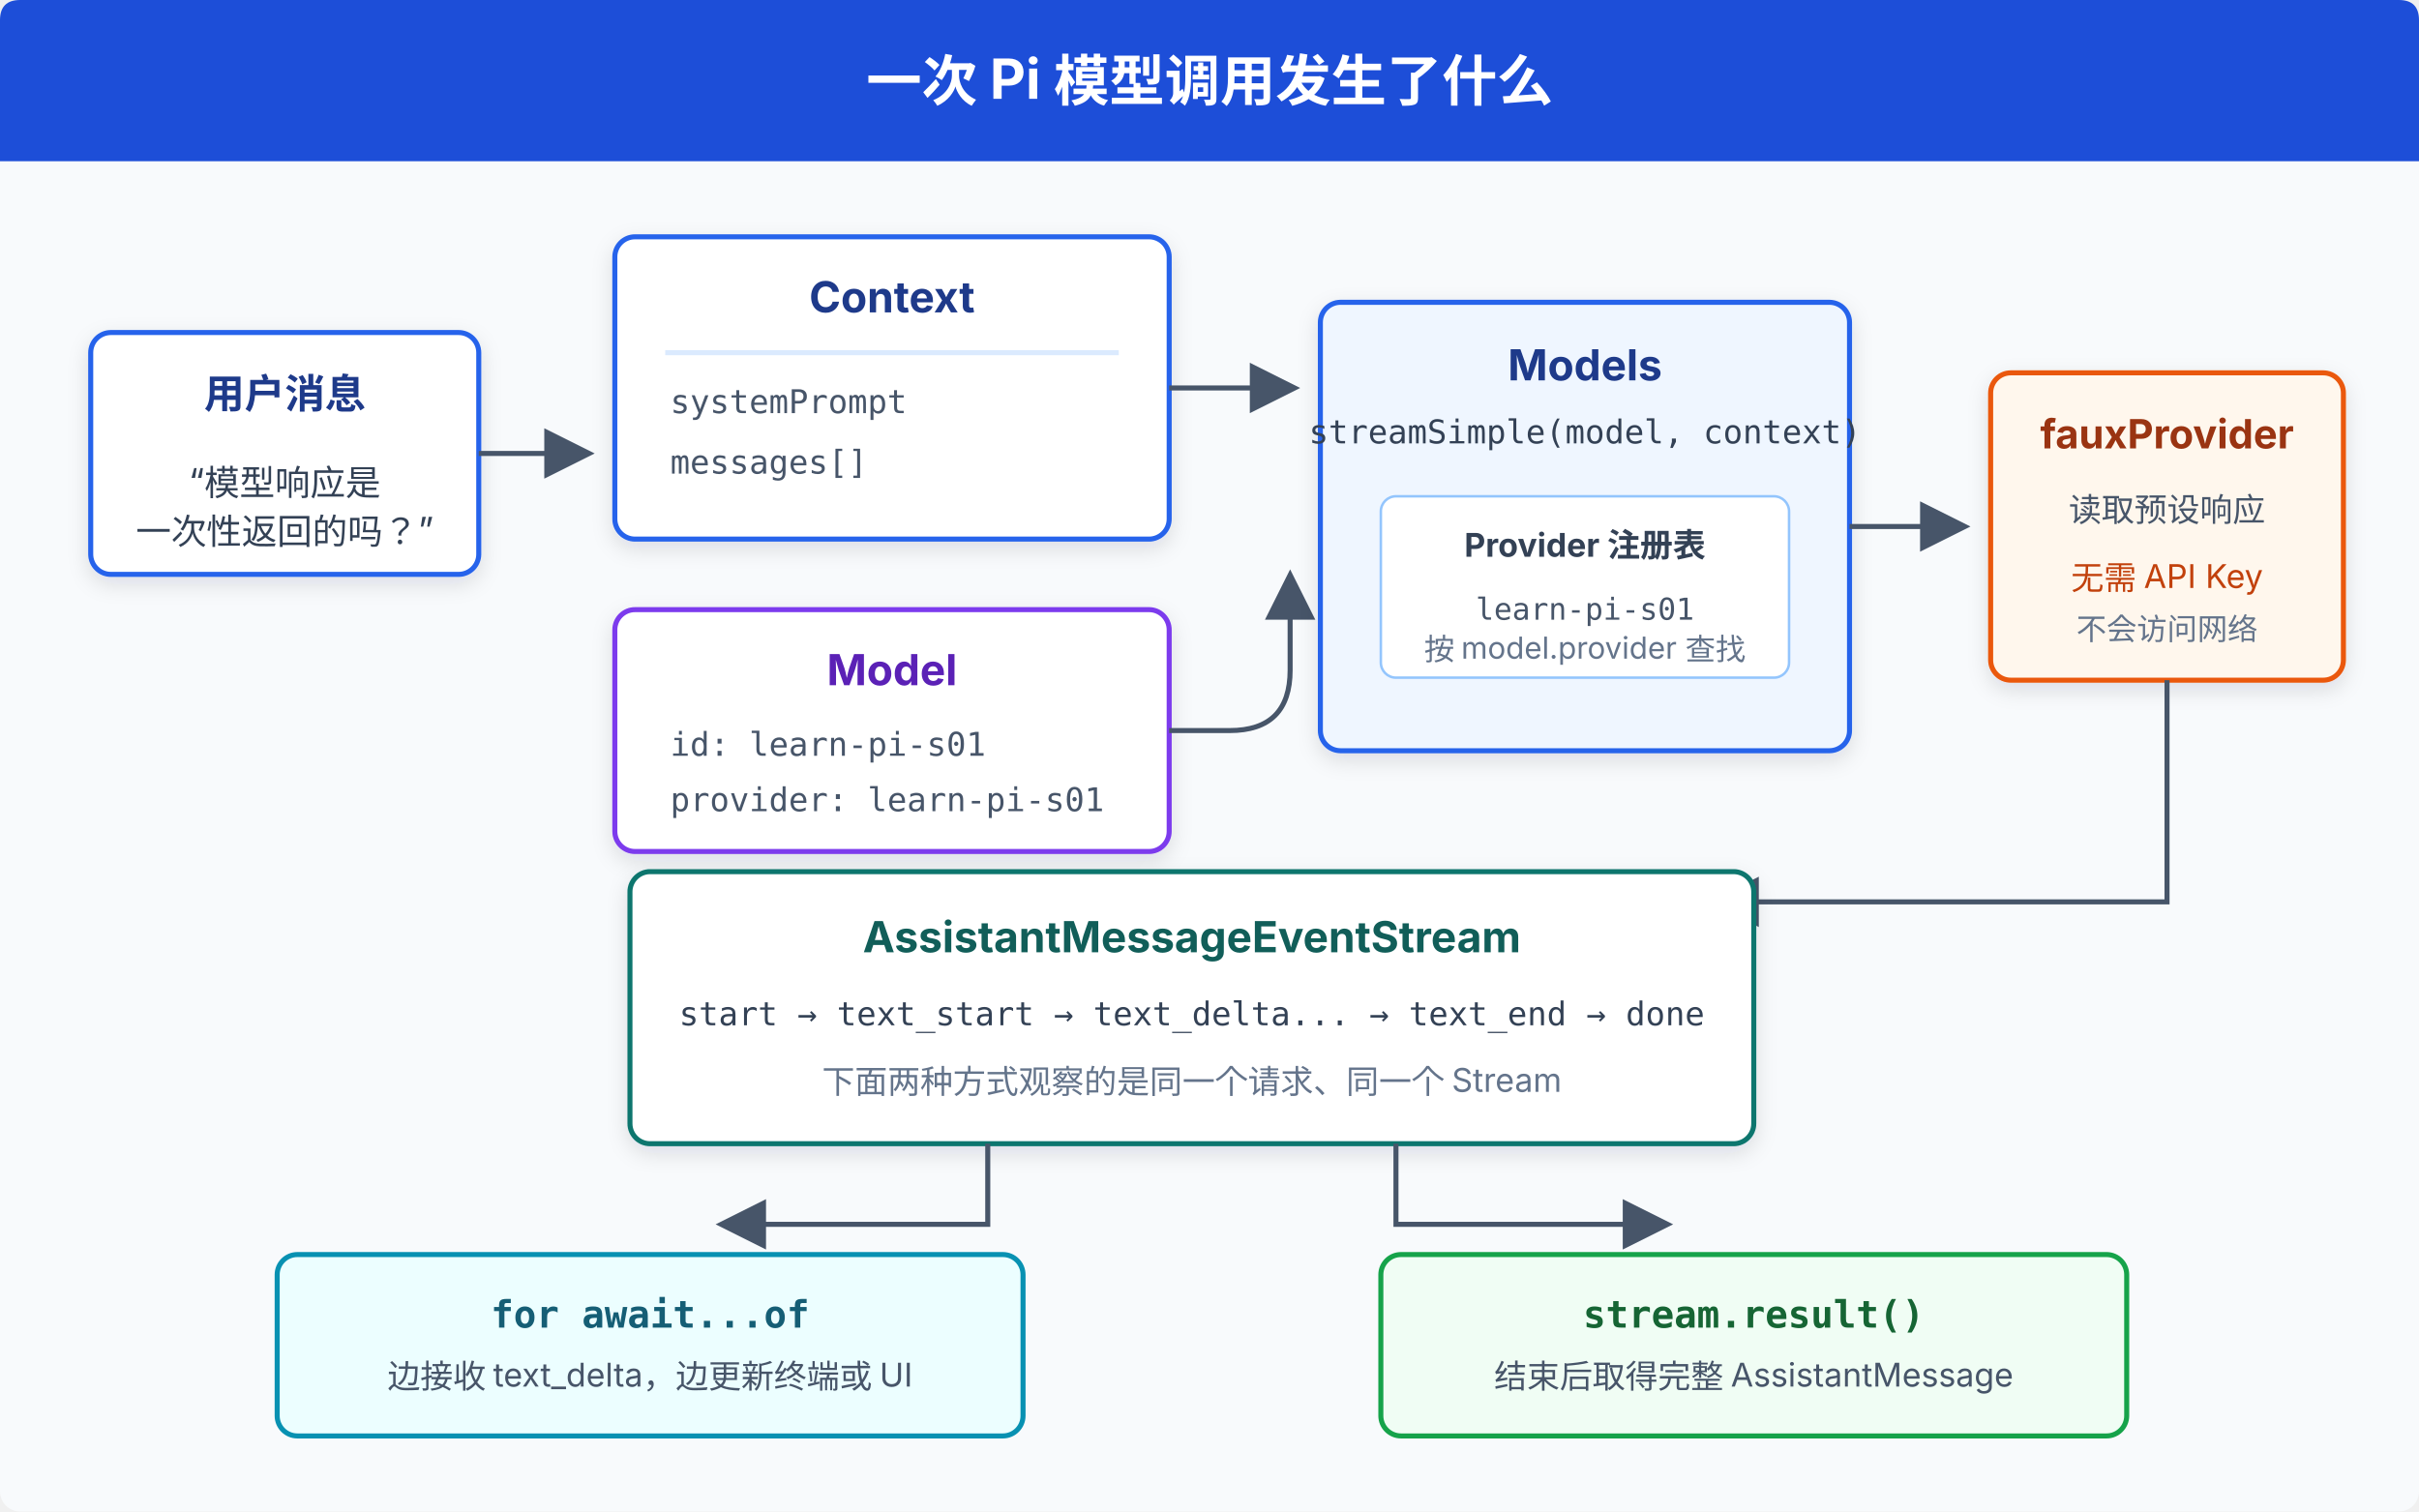
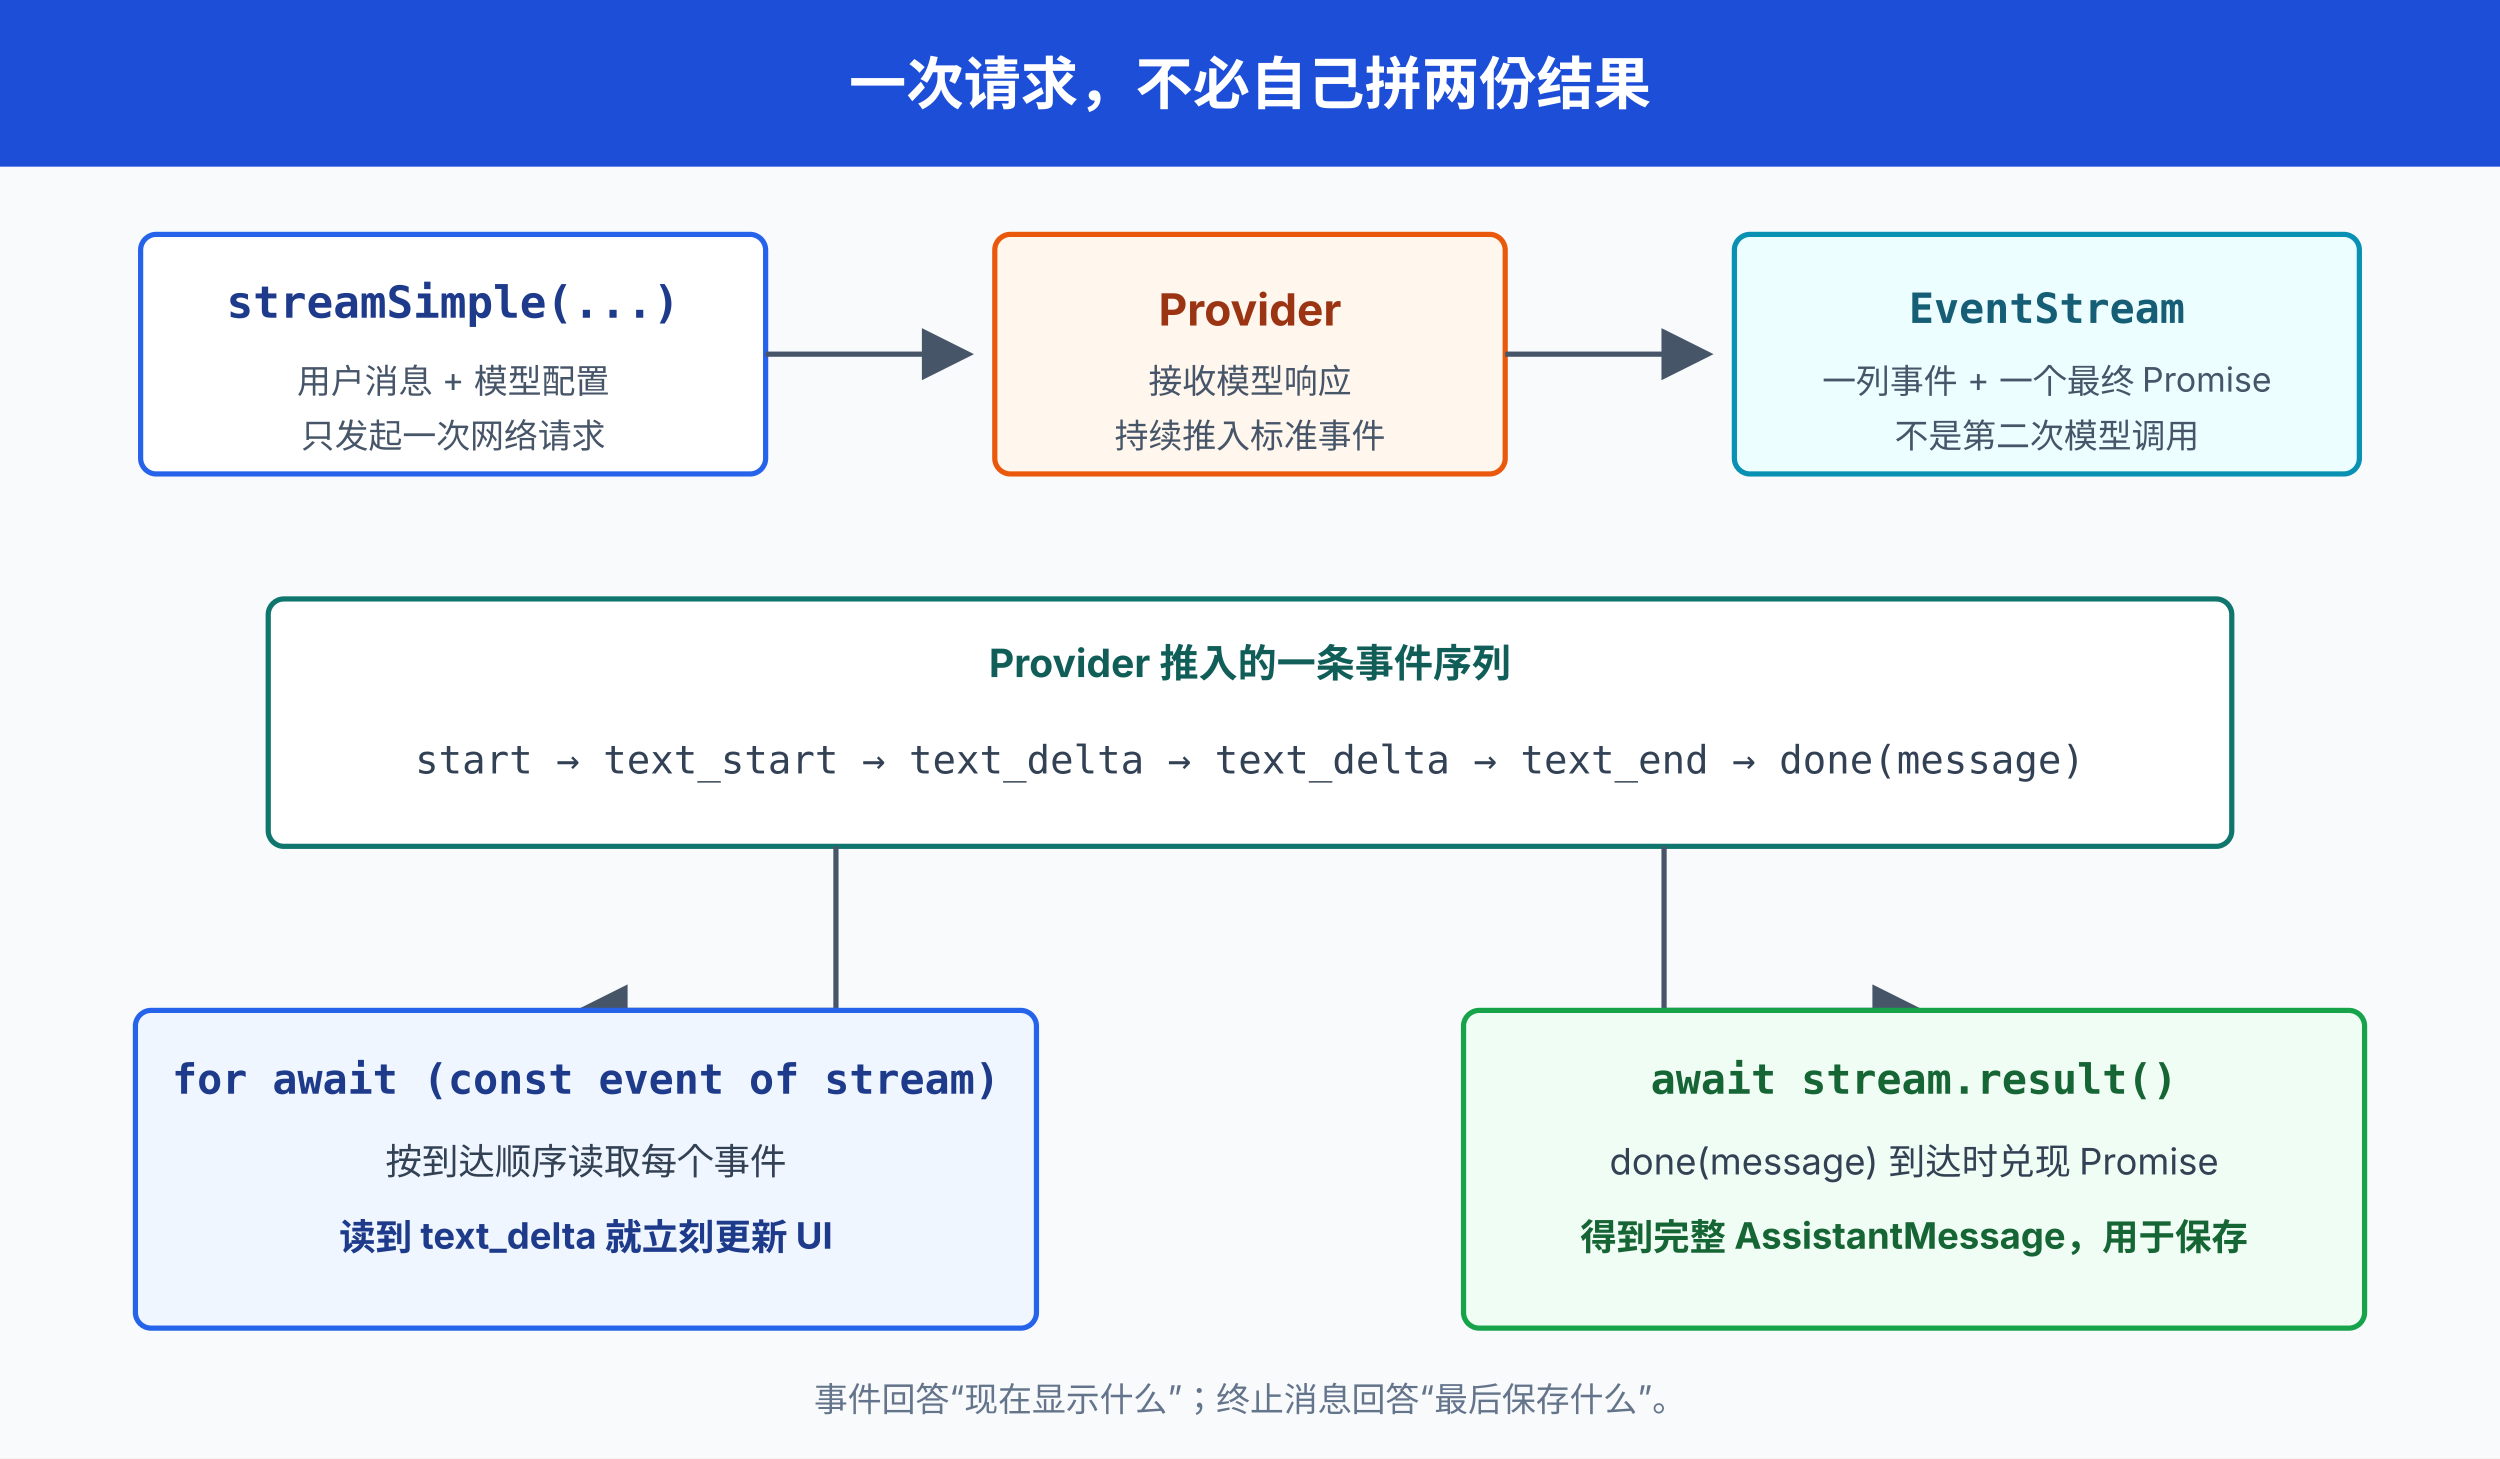
- <svg xmlns="http://www.w3.org/2000/svg" width="960" height="600" viewBox="0 0 960 600" role="img" aria-labelledby="title desc">
+ <svg xmlns="http://www.w3.org/2000/svg" width="960" height="560" viewBox="0 0 960 560" role="img" aria-labelledby="title desc">
  <defs>
    <marker id="arrow" markerWidth="10" markerHeight="10" refX="8" refY="5" orient="auto">
      <path d="M0 0 L10 5 L0 10 Z" fill="#475569" />
    </marker>
-     <filter id="shadow" x="-10%" y="-10%" width="120%" height="130%">
-       <feDropShadow dx="0" dy="3" stdDeviation="4" flood-color="#0f172a" flood-opacity="0.12" />
-     </filter>
  </defs>
-   <rect width="960" height="600" rx="8" fill="#f8fafc" />
-   <path d="M8 0 H952 Q960 0 960 8 V64 H0 V8 Q0 0 8 0 Z" fill="#1d4ed8" />
-   <text x="480" y="40" text-anchor="middle" fill="#ffffff" font-size="22" font-weight="700" font-family="Inter, PingFang SC, Microsoft YaHei, sans-serif">一次 Pi 模型调用发生了什么</text>
-   <rect x="36" y="132" width="154" height="96" rx="8" fill="#ffffff" stroke="#2563eb" stroke-width="2" filter="url(#shadow)" />
-   <text x="113" y="162" text-anchor="middle" fill="#1e3a8a" font-size="16" font-weight="700" font-family="Inter, PingFang SC, Microsoft YaHei, sans-serif">用户消息</text>
-   <text x="113" y="196" text-anchor="middle" fill="#334155" font-size="14" font-family="Inter, PingFang SC, Microsoft YaHei, sans-serif">“模型响应是</text>
-   <text x="113" y="216" text-anchor="middle" fill="#334155" font-size="14" font-family="Inter, PingFang SC, Microsoft YaHei, sans-serif">一次性返回的吗？”</text>
-   <path d="M190 180 H232" fill="none" stroke="#475569" stroke-width="2" marker-end="url(#arrow)" />
-   <rect x="244" y="94" width="220" height="120" rx="8" fill="#ffffff" stroke="#2563eb" stroke-width="2" filter="url(#shadow)" />
-   <text x="354" y="124" text-anchor="middle" fill="#1e3a8a" font-size="17" font-weight="700" font-family="Inter, PingFang SC, Microsoft YaHei, sans-serif">Context</text>
-   <line x1="264" y1="140" x2="444" y2="140" stroke="#dbeafe" stroke-width="2" />
-   <text x="266" y="164" fill="#475569" font-size="13" font-family="ui-monospace, SFMono-Regular, Menlo, monospace">systemPrompt</text>
-   <text x="266" y="188" fill="#475569" font-size="13" font-family="ui-monospace, SFMono-Regular, Menlo, monospace">messages[]</text>
-   <rect x="244" y="242" width="220" height="96" rx="8" fill="#ffffff" stroke="#7c3aed" stroke-width="2" filter="url(#shadow)" />
-   <text x="354" y="272" text-anchor="middle" fill="#5b21b6" font-size="17" font-weight="700" font-family="Inter, PingFang SC, Microsoft YaHei, sans-serif">Model</text>
-   <text x="266" y="300" fill="#475569" font-size="13" font-family="ui-monospace, SFMono-Regular, Menlo, monospace">id: learn-pi-s01</text>
-   <text x="266" y="322" fill="#475569" font-size="13" font-family="ui-monospace, SFMono-Regular, Menlo, monospace">provider: learn-pi-s01</text>
-   <path d="M464 154 H512" fill="none" stroke="#475569" stroke-width="2" marker-end="url(#arrow)" />
-   <path d="M464 290 H488 Q512 290 512 266 V230" fill="none" stroke="#475569" stroke-width="2" marker-end="url(#arrow)" />
-   <rect x="524" y="120" width="210" height="178" rx="8" fill="#eff6ff" stroke="#2563eb" stroke-width="2" filter="url(#shadow)" />
-   <text x="629" y="151" text-anchor="middle" fill="#1e3a8a" font-size="17" font-weight="700" font-family="Inter, PingFang SC, Microsoft YaHei, sans-serif">Models</text>
-   <text x="629" y="176" text-anchor="middle" fill="#334155" font-size="13" font-family="ui-monospace, SFMono-Regular, Menlo, monospace">streamSimple(model, context)</text>
-   <rect x="548" y="197" width="162" height="72" rx="6" fill="#ffffff" stroke="#93c5fd" />
-   <text x="629" y="221" text-anchor="middle" fill="#334155" font-size="13" font-weight="700" font-family="Inter, PingFang SC, Microsoft YaHei, sans-serif">Provider 注册表</text>
-   <text x="629" y="246" text-anchor="middle" fill="#475569" font-size="12" font-family="ui-monospace, SFMono-Regular, Menlo, monospace">learn-pi-s01</text>
-   <text x="629" y="262" text-anchor="middle" fill="#64748b" font-size="12" font-family="Inter, PingFang SC, Microsoft YaHei, sans-serif">按 model.provider 查找</text>
-   <path d="M734 209 H778" fill="none" stroke="#475569" stroke-width="2" marker-end="url(#arrow)" />
-   <rect x="790" y="148" width="140" height="122" rx="8" fill="#fff7ed" stroke="#ea580c" stroke-width="2" filter="url(#shadow)" />
-   <text x="860" y="178" text-anchor="middle" fill="#9a3412" font-size="16" font-weight="700" font-family="Inter, PingFang SC, Microsoft YaHei, sans-serif">fauxProvider</text>
-   <text x="860" y="207" text-anchor="middle" fill="#475569" font-size="13" font-family="Inter, PingFang SC, Microsoft YaHei, sans-serif">读取预设响应</text>
-   <text x="860" y="234" text-anchor="middle" fill="#c2410c" font-size="13" font-family="Inter, PingFang SC, Microsoft YaHei, sans-serif">无需 API Key</text>
-   <text x="860" y="254" text-anchor="middle" fill="#64748b" font-size="12" font-family="Inter, PingFang SC, Microsoft YaHei, sans-serif">不会访问网络</text>
-   <path d="M860 270 V358 H682" fill="none" stroke="#475569" stroke-width="2" marker-end="url(#arrow)" />
-   <rect x="250" y="346" width="446" height="108" rx="8" fill="#ffffff" stroke="#0f766e" stroke-width="2" filter="url(#shadow)" />
-   <text x="473" y="378" text-anchor="middle" fill="#115e59" font-size="17" font-weight="700" font-family="Inter, PingFang SC, Microsoft YaHei, sans-serif">AssistantMessageEventStream</text>
-   <text x="473" y="407" text-anchor="middle" fill="#334155" font-size="13" font-family="ui-monospace, SFMono-Regular, Menlo, monospace">start → text_start → text_delta... → text_end → done</text>
-   <text x="473" y="434" text-anchor="middle" fill="#64748b" font-size="13" font-family="Inter, PingFang SC, Microsoft YaHei, sans-serif">下面两种方式观察的是同一个请求、同一个 Stream</text>
-   <path d="M392 454 V486 H288" fill="none" stroke="#475569" stroke-width="2" marker-end="url(#arrow)" />
-   <path d="M554 454 V486 H660" fill="none" stroke="#475569" stroke-width="2" marker-end="url(#arrow)" />
-   <rect x="110" y="498" width="296" height="72" rx="8" fill="#ecfeff" stroke="#0891b2" stroke-width="2" />
-   <text x="258" y="527" text-anchor="middle" fill="#155e75" font-size="15" font-weight="700" font-family="ui-monospace, SFMono-Regular, Menlo, monospace">for await...of</text>
-   <text x="258" y="551" text-anchor="middle" fill="#475569" font-size="13" font-family="Inter, PingFang SC, Microsoft YaHei, sans-serif">边接收 text_delta，边更新终端或 UI</text>
-   <rect x="548" y="498" width="296" height="72" rx="8" fill="#f0fdf4" stroke="#16a34a" stroke-width="2" />
-   <text x="696" y="527" text-anchor="middle" fill="#166534" font-size="15" font-weight="700" font-family="ui-monospace, SFMono-Regular, Menlo, monospace">stream.result()</text>
-   <text x="696" y="551" text-anchor="middle" fill="#475569" font-size="13" font-family="Inter, PingFang SC, Microsoft YaHei, sans-serif">结束后取得完整 AssistantMessage</text>
+   <rect width="960" height="560" fill="#f8fafc" />
+   <rect width="960" height="64" fill="#1d4ed8" />
+   <text x="480" y="40" text-anchor="middle" fill="#ffffff" font-size="22" font-weight="700" font-family="Inter, PingFang SC, Microsoft YaHei, sans-serif">一次请求，不必自己拼两份结果</text>
+   <rect x="54" y="90" width="240" height="92" rx="6" fill="#ffffff" stroke="#2563eb" stroke-width="2" />
+   <text x="174" y="122" text-anchor="middle" fill="#1e3a8a" font-size="17" font-weight="700" font-family="ui-monospace, SFMono-Regular, Menlo, monospace">streamSimple(...)</text>
+   <text x="174" y="151" text-anchor="middle" fill="#475569" font-size="13" font-family="Inter, PingFang SC, Microsoft YaHei, sans-serif">用户消息 + 模型配置</text>
+   <text x="174" y="172" text-anchor="middle" fill="#475569" font-size="13" font-family="Inter, PingFang SC, Microsoft YaHei, sans-serif">只发起一次网络请求</text>
+   <path d="M294 136 H370" fill="none" stroke="#475569" stroke-width="2" marker-end="url(#arrow)" />
+   <rect x="382" y="90" width="196" height="92" rx="6" fill="#fff7ed" stroke="#ea580c" stroke-width="2" />
+   <text x="480" y="125" text-anchor="middle" fill="#9a3412" font-size="17" font-weight="700" font-family="Inter, PingFang SC, Microsoft YaHei, sans-serif">Provider</text>
+   <text x="480" y="151" text-anchor="middle" fill="#475569" font-size="13" font-family="Inter, PingFang SC, Microsoft YaHei, sans-serif">接收模型响应</text>
+   <text x="480" y="172" text-anchor="middle" fill="#475569" font-size="13" font-family="Inter, PingFang SC, Microsoft YaHei, sans-serif">持续推入标准事件</text>
+   <path d="M578 136 H654" fill="none" stroke="#475569" stroke-width="2" marker-end="url(#arrow)" />
+   <rect x="666" y="90" width="240" height="92" rx="6" fill="#ecfeff" stroke="#0891b2" stroke-width="2" />
+   <text x="786" y="124" text-anchor="middle" fill="#155e75" font-size="16" font-weight="700" font-family="ui-monospace, SFMono-Regular, Menlo, monospace">EventStream</text>
+   <text x="786" y="151" text-anchor="middle" fill="#475569" font-size="13" font-family="Inter, PingFang SC, Microsoft YaHei, sans-serif">一列事件 + 一个最终 Promise</text>
+   <text x="786" y="172" text-anchor="middle" fill="#475569" font-size="13" font-family="Inter, PingFang SC, Microsoft YaHei, sans-serif">不是第二次模型调用</text>
+   <rect x="103" y="230" width="754" height="95" rx="6" fill="#ffffff" stroke="#0f766e" stroke-width="2" />
+   <text x="480" y="260" text-anchor="middle" fill="#115e59" font-size="15" font-weight="700" font-family="Inter, PingFang SC, Microsoft YaHei, sans-serif">Provider 推入的一条事件序列</text>
+   <text x="480" y="297" text-anchor="middle" fill="#334155" font-size="15" font-family="ui-monospace, SFMono-Regular, Menlo, monospace">start → text_start → text_delta → text_delta → text_end → done(message)</text>
+   <path d="M321 325 V388 H225" fill="none" stroke="#475569" stroke-width="2" marker-end="url(#arrow)" />
+   <path d="M639 325 V388 H735" fill="none" stroke="#475569" stroke-width="2" marker-end="url(#arrow)" />
+   <rect x="52" y="388" width="346" height="122" rx="6" fill="#eff6ff" stroke="#2563eb" stroke-width="2" />
+   <text x="225" y="420" text-anchor="middle" fill="#1e3a8a" font-size="16" font-weight="700" font-family="ui-monospace, SFMono-Regular, Menlo, monospace">for await (const event of stream)</text>
+   <text x="225" y="451" text-anchor="middle" fill="#334155" font-size="14" font-family="Inter, PingFang SC, Microsoft YaHei, sans-serif">按到达顺序读取每个事件</text>
+   <text x="225" y="480" text-anchor="middle" fill="#1e3a8a" font-size="14" font-weight="700" font-family="Inter, PingFang SC, Microsoft YaHei, sans-serif">读到 text_delta 就立刻更新 UI</text>
+   <rect x="562" y="388" width="346" height="122" rx="6" fill="#f0fdf4" stroke="#16a34a" stroke-width="2" />
+   <text x="735" y="420" text-anchor="middle" fill="#166534" font-size="16" font-weight="700" font-family="ui-monospace, SFMono-Regular, Menlo, monospace">await stream.result()</text>
+   <text x="735" y="451" text-anchor="middle" fill="#334155" font-size="14" font-family="Inter, PingFang SC, Microsoft YaHei, sans-serif">done(message) 到达时兑现 Promise</text>
+   <text x="735" y="480" text-anchor="middle" fill="#166534" font-size="14" font-weight="700" font-family="Inter, PingFang SC, Microsoft YaHei, sans-serif">得到完整 AssistantMessage，用于保存</text>
+   <text x="480" y="542" text-anchor="middle" fill="#64748b" font-size="13" font-family="Inter, PingFang SC, Microsoft YaHei, sans-serif">事件回答“现在显示什么”；终止消息回答“最后保存什么”。</text>
</svg>
